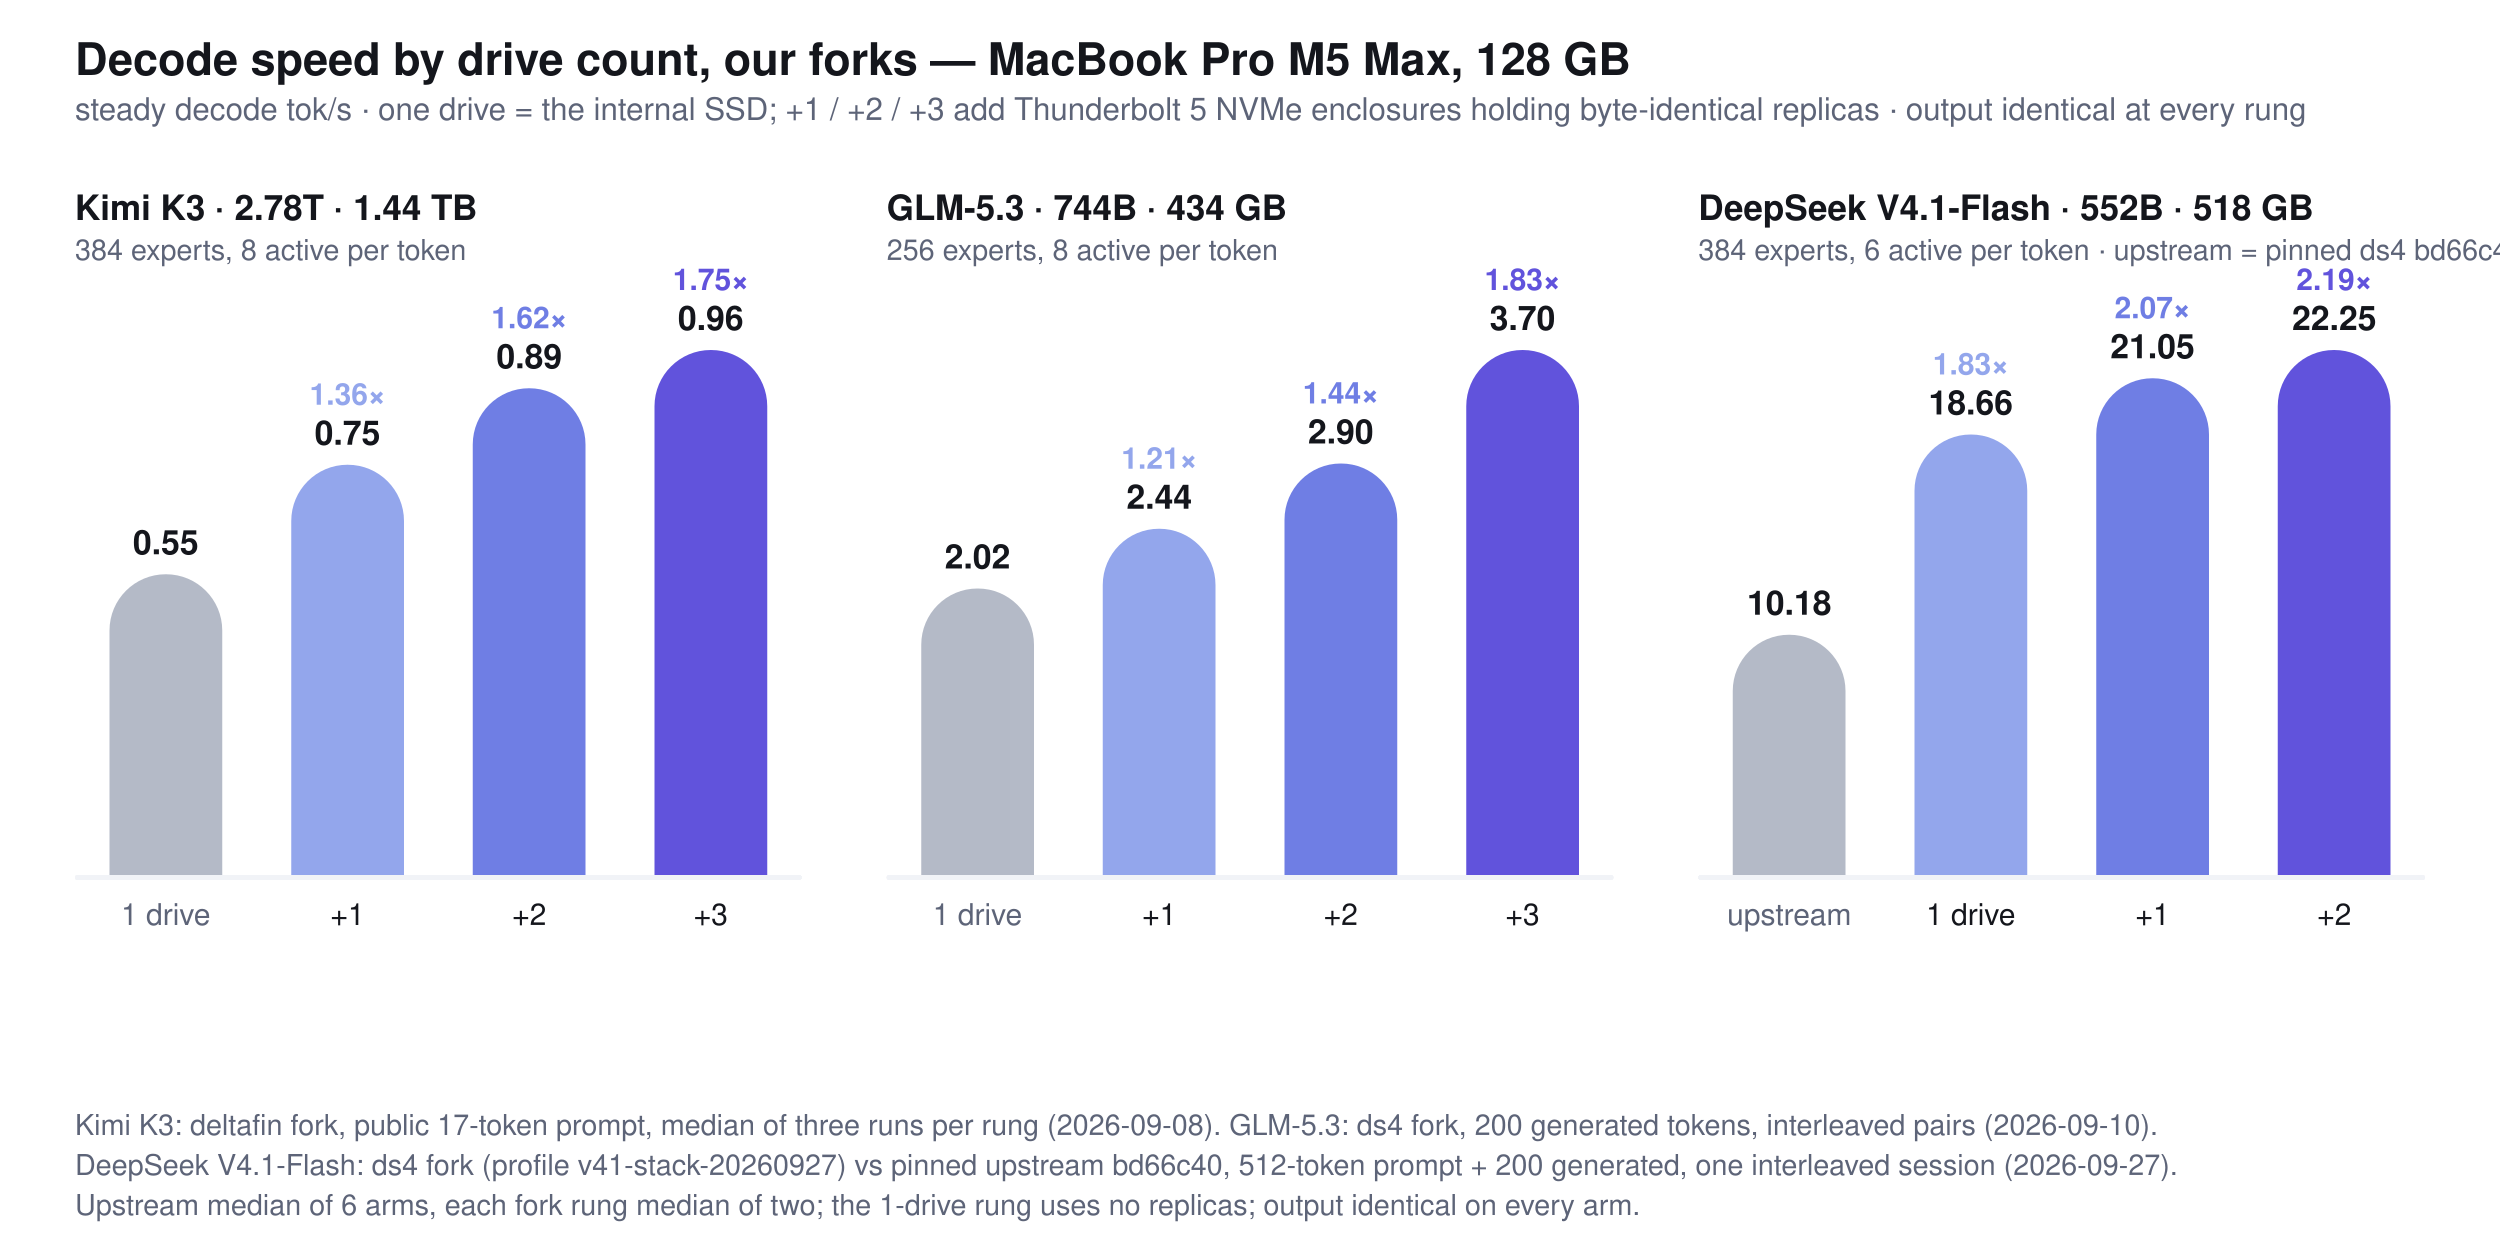
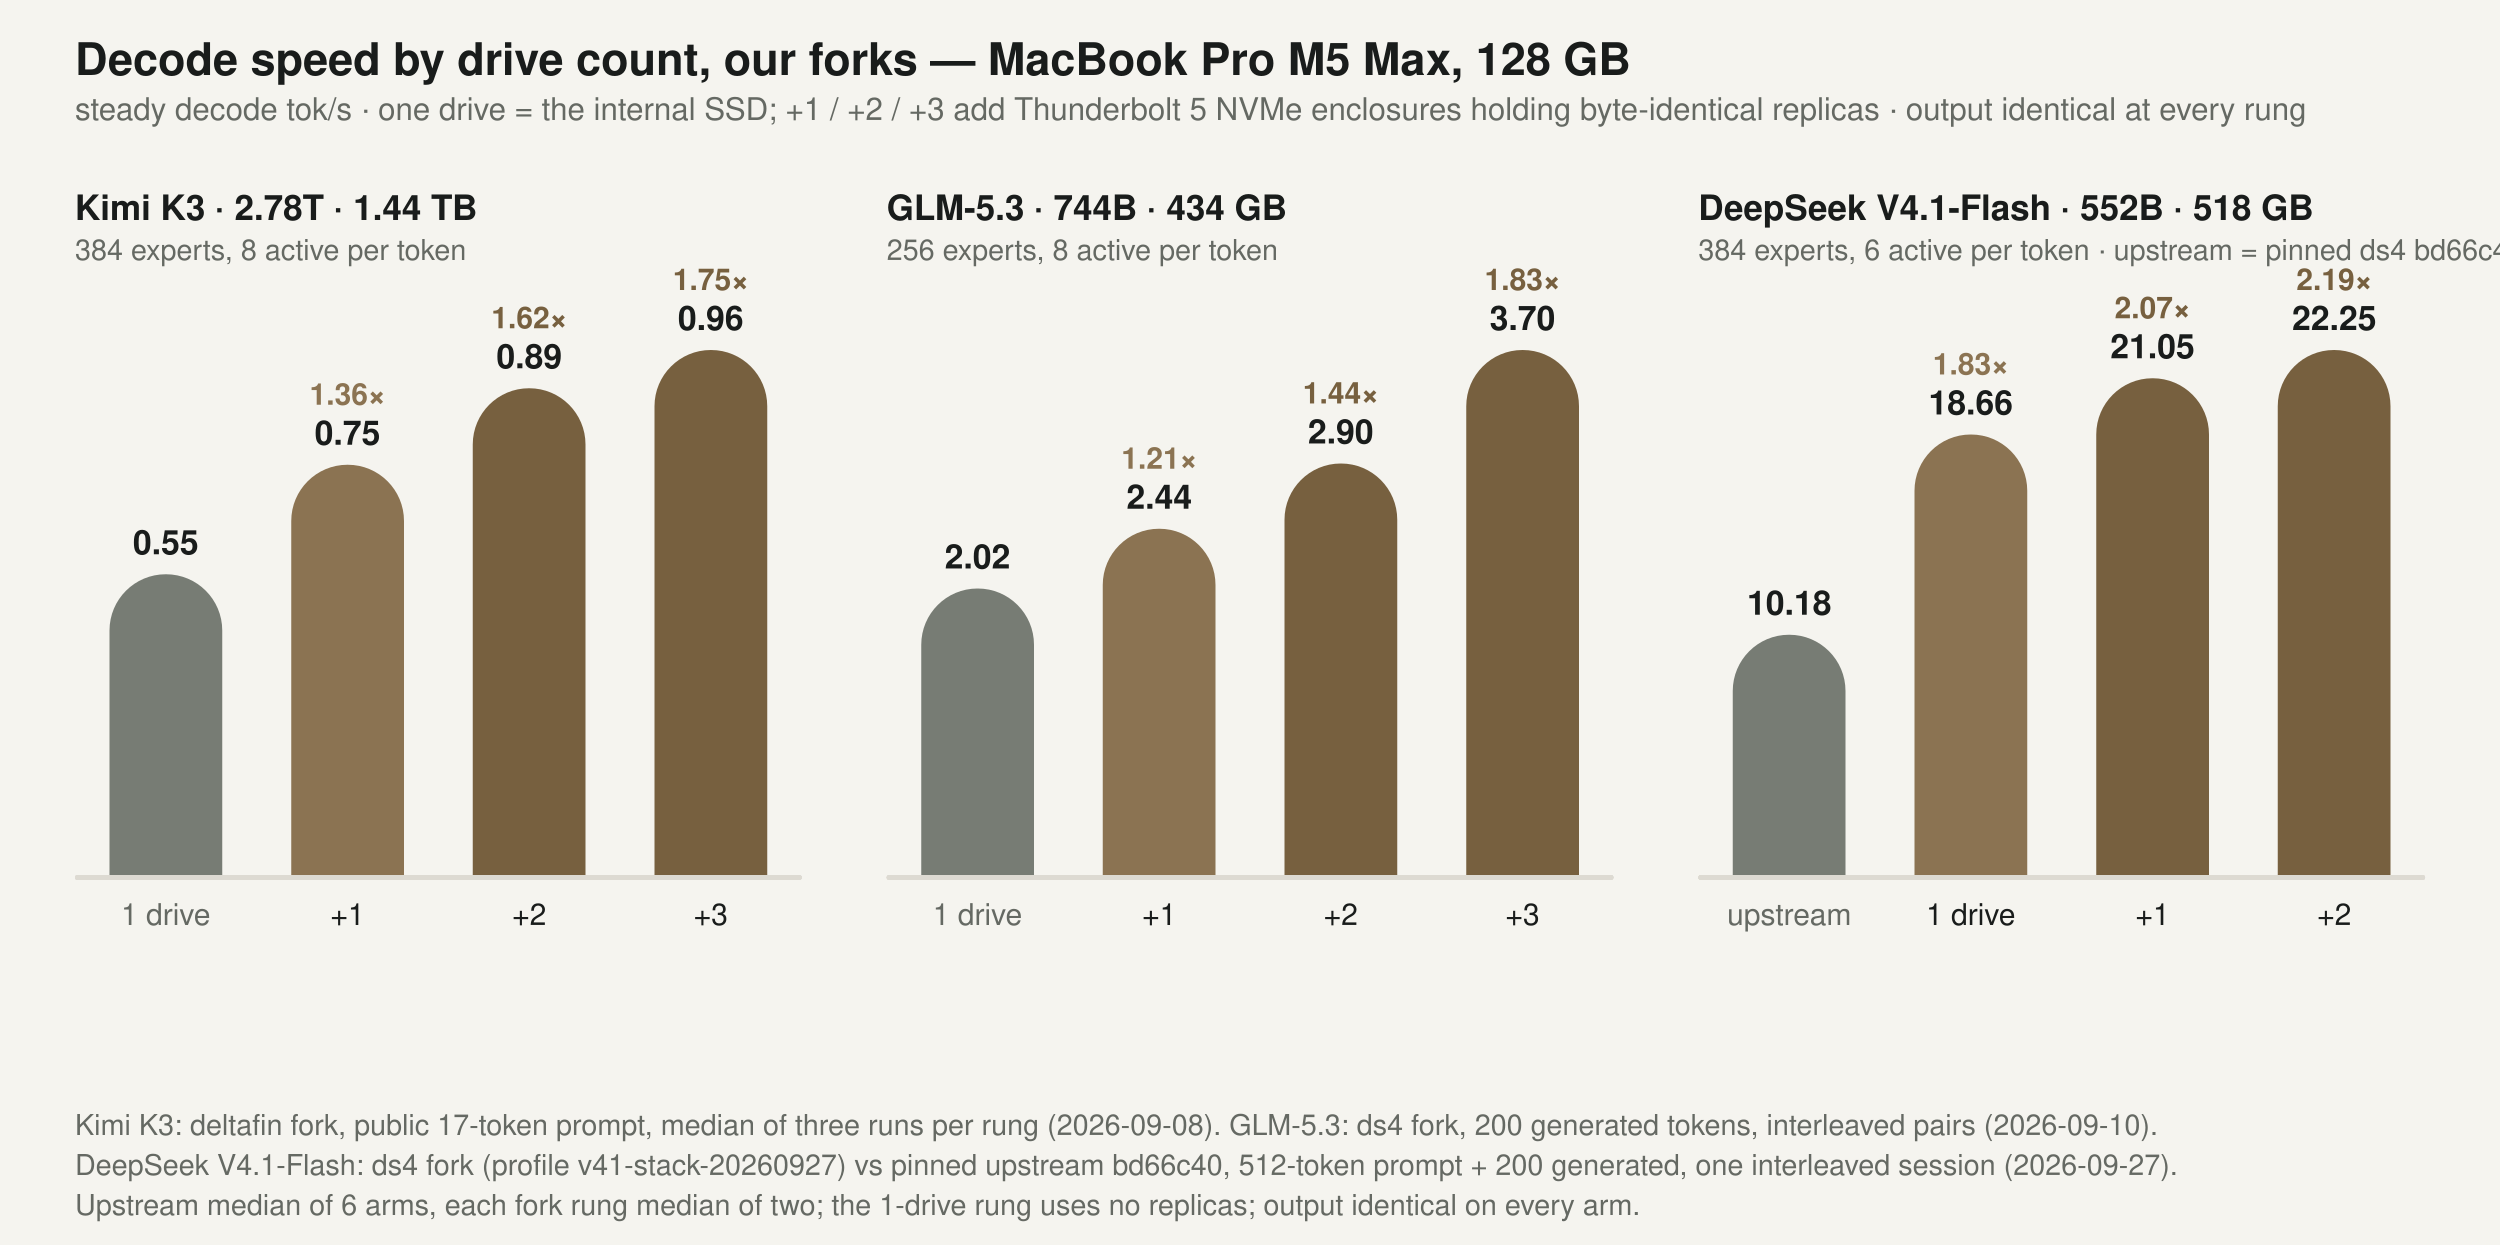
<svg xmlns="http://www.w3.org/2000/svg" viewBox="0 0 1000 498" width="1000" height="498" font-family="-apple-system,BlinkMacSystemFont,Segoe UI,Helvetica,Arial,sans-serif">
-   <rect width="1000" height="498" fill="#ffffff" />
-   <text x="30" y="30" font-size="18" font-weight="700" fill="#14161c">Decode speed by drive count, our forks — MacBook Pro M5 Max, 128 GB</text>
-   <text x="30" y="48" font-size="12.5" fill="#5d6478">steady decode tok/s · one drive = the internal SSD; +1 / +2 / +3 add Thunderbolt 5 NVMe enclosures holding byte-identical replicas · output identical at every rung</text>
-   <text x="30.0" y="88" font-size="14" font-weight="700" fill="#14161c">Kimi K3 · 2.78T · 1.44 TB</text>
-   <text x="30.0" y="104" font-size="11.5" fill="#5d6478">384 experts, 8 active per token</text>
-   <rect x="30.0" y="350" width="290.7" height="2" rx="1" fill="#f1f3f7" />
-   <rect x="43.8" y="229.7" width="45.1" height="142.8" rx="22.5" fill="#b4bac7" />
-   <rect x="42.8" y="351" width="47.1" height="24.5" fill="#ffffff" />
-   <rect x="30.0" y="350" width="290.7" height="2" rx="1" fill="#f1f3f7" />
-   <text x="66.3" y="221.7" font-size="13.5" font-weight="700" text-anchor="middle" fill="#14161c">0.55</text>
-   <text x="66.3" y="370" font-size="12" text-anchor="middle" fill="#5d6478">1 drive</text>
-   <rect x="116.5" y="185.9" width="45.1" height="186.6" rx="22.5" fill="#93a6ec" />
-   <rect x="115.5" y="351" width="47.1" height="24.5" fill="#ffffff" />
-   <rect x="30.0" y="350" width="290.7" height="2" rx="1" fill="#f1f3f7" />
-   <text x="139.0" y="177.9" font-size="13.5" font-weight="700" text-anchor="middle" fill="#14161c">0.75</text>
-   <text x="139.0" y="161.9" font-size="12" font-weight="600" text-anchor="middle" fill="#93a6ec">1.36×</text>
-   <text x="139.0" y="370" font-size="12" text-anchor="middle" fill="#14161c">+1</text>
-   <rect x="189.1" y="155.3" width="45.1" height="217.2" rx="22.5" fill="#6f7ee4" />
-   <rect x="188.1" y="351" width="47.1" height="24.5" fill="#ffffff" />
-   <rect x="30.0" y="350" width="290.7" height="2" rx="1" fill="#f1f3f7" />
-   <text x="211.7" y="147.3" font-size="13.5" font-weight="700" text-anchor="middle" fill="#14161c">0.89</text>
-   <text x="211.7" y="131.3" font-size="12" font-weight="600" text-anchor="middle" fill="#6f7ee4">1.62×</text>
-   <text x="211.7" y="370" font-size="12" text-anchor="middle" fill="#14161c">+2</text>
-   <rect x="261.8" y="140.0" width="45.1" height="232.5" rx="22.5" fill="#6153dc" />
-   <rect x="260.8" y="351" width="47.1" height="24.5" fill="#ffffff" />
-   <rect x="30.0" y="350" width="290.7" height="2" rx="1" fill="#f1f3f7" />
-   <text x="284.3" y="132.0" font-size="13.5" font-weight="700" text-anchor="middle" fill="#14161c">0.96</text>
-   <text x="284.3" y="116.0" font-size="12" font-weight="600" text-anchor="middle" fill="#6153dc">1.75×</text>
-   <text x="284.3" y="370" font-size="12" text-anchor="middle" fill="#14161c">+3</text>
-   <text x="354.667" y="88" font-size="14" font-weight="700" fill="#14161c">GLM-5.3 · 744B · 434 GB</text>
-   <text x="354.667" y="104" font-size="11.5" fill="#5d6478">256 experts, 8 active per token</text>
-   <rect x="354.667" y="350" width="290.7" height="2" rx="1" fill="#f1f3f7" />
-   <rect x="368.5" y="235.4" width="45.1" height="137.2" rx="22.5" fill="#b4bac7" />
-   <rect x="367.5" y="351" width="47.1" height="24.5" fill="#ffffff" />
-   <rect x="354.667" y="350" width="290.7" height="2" rx="1" fill="#f1f3f7" />
-   <text x="391.0" y="227.4" font-size="13.5" font-weight="700" text-anchor="middle" fill="#14161c">2.02</text>
-   <text x="391.0" y="370" font-size="12" text-anchor="middle" fill="#5d6478">1 drive</text>
-   <rect x="441.1" y="211.5" width="45.1" height="161.0" rx="22.5" fill="#93a6ec" />
-   <rect x="440.1" y="351" width="47.1" height="24.5" fill="#ffffff" />
-   <rect x="354.667" y="350" width="290.7" height="2" rx="1" fill="#f1f3f7" />
-   <text x="463.7" y="203.5" font-size="13.5" font-weight="700" text-anchor="middle" fill="#14161c">2.44</text>
-   <text x="463.7" y="187.5" font-size="12" font-weight="600" text-anchor="middle" fill="#93a6ec">1.21×</text>
-   <text x="463.7" y="370" font-size="12" text-anchor="middle" fill="#14161c">+1</text>
-   <rect x="513.8" y="185.4" width="45.1" height="187.1" rx="22.5" fill="#6f7ee4" />
-   <rect x="512.8" y="351" width="47.1" height="24.5" fill="#ffffff" />
-   <rect x="354.667" y="350" width="290.7" height="2" rx="1" fill="#f1f3f7" />
-   <text x="536.3" y="177.4" font-size="13.5" font-weight="700" text-anchor="middle" fill="#14161c">2.90</text>
-   <text x="536.3" y="161.4" font-size="12" font-weight="600" text-anchor="middle" fill="#6f7ee4">1.44×</text>
-   <text x="536.3" y="370" font-size="12" text-anchor="middle" fill="#14161c">+2</text>
-   <rect x="586.5" y="140.0" width="45.1" height="232.5" rx="22.5" fill="#6153dc" />
-   <rect x="585.5" y="351" width="47.1" height="24.5" fill="#ffffff" />
-   <rect x="354.667" y="350" width="290.7" height="2" rx="1" fill="#f1f3f7" />
-   <text x="609.0" y="132.0" font-size="13.5" font-weight="700" text-anchor="middle" fill="#14161c">3.70</text>
-   <text x="609.0" y="116.0" font-size="12" font-weight="600" text-anchor="middle" fill="#6153dc">1.83×</text>
-   <text x="609.0" y="370" font-size="12" text-anchor="middle" fill="#14161c">+3</text>
-   <text x="679.333" y="88" font-size="14" font-weight="700" fill="#14161c">DeepSeek V4.1-Flash · 552B · 518 GB</text>
-   <text x="679.333" y="104" font-size="11.5" fill="#5d6478">384 experts, 6 active per token · upstream = pinned ds4 bd66c40 on the same single drive</text>
-   <rect x="679.333" y="350" width="290.7" height="2" rx="1" fill="#f1f3f7" />
-   <rect x="693.1" y="253.9" width="45.1" height="118.6" rx="22.5" fill="#b4bac7" />
-   <rect x="692.1" y="351" width="47.1" height="24.5" fill="#ffffff" />
-   <rect x="679.333" y="350" width="290.7" height="2" rx="1" fill="#f1f3f7" />
-   <text x="715.7" y="245.9" font-size="13.5" font-weight="700" text-anchor="middle" fill="#14161c">10.18</text>
-   <text x="715.7" y="370" font-size="12" text-anchor="middle" fill="#5d6478">upstream</text>
-   <rect x="765.8" y="173.8" width="45.1" height="198.7" rx="22.5" fill="#93a6ec" />
-   <rect x="764.8" y="351" width="47.1" height="24.5" fill="#ffffff" />
-   <rect x="679.333" y="350" width="290.7" height="2" rx="1" fill="#f1f3f7" />
-   <text x="788.3" y="165.8" font-size="13.5" font-weight="700" text-anchor="middle" fill="#14161c">18.66</text>
-   <text x="788.3" y="149.8" font-size="12" font-weight="600" text-anchor="middle" fill="#93a6ec">1.83×</text>
-   <text x="788.3" y="370" font-size="12" text-anchor="middle" fill="#14161c">1 drive</text>
-   <rect x="838.5" y="151.3" width="45.1" height="221.2" rx="22.5" fill="#6f7ee4" />
-   <rect x="837.5" y="351" width="47.1" height="24.5" fill="#ffffff" />
-   <rect x="679.333" y="350" width="290.7" height="2" rx="1" fill="#f1f3f7" />
-   <text x="861.0" y="143.3" font-size="13.5" font-weight="700" text-anchor="middle" fill="#14161c">21.05</text>
-   <text x="861.0" y="127.3" font-size="12" font-weight="600" text-anchor="middle" fill="#6f7ee4">2.07×</text>
-   <text x="861.0" y="370" font-size="12" text-anchor="middle" fill="#14161c">+1</text>
-   <rect x="911.1" y="140.0" width="45.1" height="232.5" rx="22.5" fill="#6153dc" />
-   <rect x="910.1" y="351" width="47.1" height="24.5" fill="#ffffff" />
-   <rect x="679.333" y="350" width="290.7" height="2" rx="1" fill="#f1f3f7" />
-   <text x="933.7" y="132.0" font-size="13.5" font-weight="700" text-anchor="middle" fill="#14161c">22.25</text>
-   <text x="933.7" y="116.0" font-size="12" font-weight="600" text-anchor="middle" fill="#6153dc">2.19×</text>
-   <text x="933.7" y="370" font-size="12" text-anchor="middle" fill="#14161c">+2</text>
-   <text x="30" y="454" font-size="11.5" fill="#5d6478">Kimi K3: deltafin fork, public 17-token prompt, median of three runs per rung (2026-09-08). GLM-5.3: ds4 fork, 200 generated tokens, interleaved pairs (2026-09-10).</text>
-   <text x="30" y="470" font-size="11.5" fill="#5d6478">DeepSeek V4.1-Flash: ds4 fork (profile v41-stack-20260927) vs pinned upstream bd66c40, 512-token prompt + 200 generated, one interleaved session (2026-09-27).</text>
-   <text x="30" y="486" font-size="11.5" fill="#5d6478">Upstream median of 6 arms, each fork rung median of two; the 1-drive rung uses no replicas; output identical on every arm.</text>
+   <rect width="1000" height="498" fill="#f5f4ef" />
+   <text x="30" y="30" font-size="18" font-weight="700" fill="#191c1b">Decode speed by drive count, our forks — MacBook Pro M5 Max, 128 GB</text>
+   <text x="30" y="48" font-size="12.5" fill="#656963">steady decode tok/s · one drive = the internal SSD; +1 / +2 / +3 add Thunderbolt 5 NVMe enclosures holding byte-identical replicas · output identical at every rung</text>
+   <text x="30.0" y="88" font-size="14" font-weight="700" fill="#191c1b">Kimi K3 · 2.78T · 1.44 TB</text>
+   <text x="30.0" y="104" font-size="11.5" fill="#656963">384 experts, 8 active per token</text>
+   <rect x="30.0" y="350" width="290.7" height="2" rx="1" fill="#dddad2" />
+   <rect x="43.8" y="229.7" width="45.1" height="142.8" rx="22.5" fill="#777c74" />
+   <rect x="42.8" y="351" width="47.1" height="24.5" fill="#f5f4ef" />
+   <rect x="30.0" y="350" width="290.7" height="2" rx="1" fill="#dddad2" />
+   <text x="66.3" y="221.7" font-size="13.5" font-weight="700" text-anchor="middle" fill="#191c1b">0.55</text>
+   <text x="66.3" y="370" font-size="12" text-anchor="middle" fill="#656963">1 drive</text>
+   <rect x="116.5" y="185.9" width="45.1" height="186.6" rx="22.5" fill="#8b7352" />
+   <rect x="115.5" y="351" width="47.1" height="24.5" fill="#f5f4ef" />
+   <rect x="30.0" y="350" width="290.7" height="2" rx="1" fill="#dddad2" />
+   <text x="139.0" y="177.9" font-size="13.5" font-weight="700" text-anchor="middle" fill="#191c1b">0.75</text>
+   <text x="139.0" y="161.9" font-size="12" font-weight="600" text-anchor="middle" fill="#8b7352">1.36×</text>
+   <text x="139.0" y="370" font-size="12" text-anchor="middle" fill="#191c1b">+1</text>
+   <rect x="189.1" y="155.3" width="45.1" height="217.2" rx="22.5" fill="#77603f" />
+   <rect x="188.1" y="351" width="47.1" height="24.5" fill="#f5f4ef" />
+   <rect x="30.0" y="350" width="290.7" height="2" rx="1" fill="#dddad2" />
+   <text x="211.7" y="147.3" font-size="13.5" font-weight="700" text-anchor="middle" fill="#191c1b">0.89</text>
+   <text x="211.7" y="131.3" font-size="12" font-weight="600" text-anchor="middle" fill="#77603f">1.62×</text>
+   <text x="211.7" y="370" font-size="12" text-anchor="middle" fill="#191c1b">+2</text>
+   <rect x="261.8" y="140.0" width="45.1" height="232.5" rx="22.5" fill="#77603f" />
+   <rect x="260.8" y="351" width="47.1" height="24.5" fill="#f5f4ef" />
+   <rect x="30.0" y="350" width="290.7" height="2" rx="1" fill="#dddad2" />
+   <text x="284.3" y="132.0" font-size="13.5" font-weight="700" text-anchor="middle" fill="#191c1b">0.96</text>
+   <text x="284.3" y="116.0" font-size="12" font-weight="600" text-anchor="middle" fill="#77603f">1.75×</text>
+   <text x="284.3" y="370" font-size="12" text-anchor="middle" fill="#191c1b">+3</text>
+   <text x="354.667" y="88" font-size="14" font-weight="700" fill="#191c1b">GLM-5.3 · 744B · 434 GB</text>
+   <text x="354.667" y="104" font-size="11.5" fill="#656963">256 experts, 8 active per token</text>
+   <rect x="354.667" y="350" width="290.7" height="2" rx="1" fill="#dddad2" />
+   <rect x="368.5" y="235.4" width="45.1" height="137.2" rx="22.5" fill="#777c74" />
+   <rect x="367.5" y="351" width="47.1" height="24.5" fill="#f5f4ef" />
+   <rect x="354.667" y="350" width="290.7" height="2" rx="1" fill="#dddad2" />
+   <text x="391.0" y="227.4" font-size="13.5" font-weight="700" text-anchor="middle" fill="#191c1b">2.02</text>
+   <text x="391.0" y="370" font-size="12" text-anchor="middle" fill="#656963">1 drive</text>
+   <rect x="441.1" y="211.5" width="45.1" height="161.0" rx="22.5" fill="#8b7352" />
+   <rect x="440.1" y="351" width="47.1" height="24.5" fill="#f5f4ef" />
+   <rect x="354.667" y="350" width="290.7" height="2" rx="1" fill="#dddad2" />
+   <text x="463.7" y="203.5" font-size="13.5" font-weight="700" text-anchor="middle" fill="#191c1b">2.44</text>
+   <text x="463.7" y="187.5" font-size="12" font-weight="600" text-anchor="middle" fill="#8b7352">1.21×</text>
+   <text x="463.7" y="370" font-size="12" text-anchor="middle" fill="#191c1b">+1</text>
+   <rect x="513.8" y="185.4" width="45.1" height="187.1" rx="22.5" fill="#77603f" />
+   <rect x="512.8" y="351" width="47.1" height="24.5" fill="#f5f4ef" />
+   <rect x="354.667" y="350" width="290.7" height="2" rx="1" fill="#dddad2" />
+   <text x="536.3" y="177.4" font-size="13.5" font-weight="700" text-anchor="middle" fill="#191c1b">2.90</text>
+   <text x="536.3" y="161.4" font-size="12" font-weight="600" text-anchor="middle" fill="#77603f">1.44×</text>
+   <text x="536.3" y="370" font-size="12" text-anchor="middle" fill="#191c1b">+2</text>
+   <rect x="586.5" y="140.0" width="45.1" height="232.5" rx="22.5" fill="#77603f" />
+   <rect x="585.5" y="351" width="47.1" height="24.5" fill="#f5f4ef" />
+   <rect x="354.667" y="350" width="290.7" height="2" rx="1" fill="#dddad2" />
+   <text x="609.0" y="132.0" font-size="13.5" font-weight="700" text-anchor="middle" fill="#191c1b">3.70</text>
+   <text x="609.0" y="116.0" font-size="12" font-weight="600" text-anchor="middle" fill="#77603f">1.83×</text>
+   <text x="609.0" y="370" font-size="12" text-anchor="middle" fill="#191c1b">+3</text>
+   <text x="679.333" y="88" font-size="14" font-weight="700" fill="#191c1b">DeepSeek V4.1-Flash · 552B · 518 GB</text>
+   <text x="679.333" y="104" font-size="11.5" fill="#656963">384 experts, 6 active per token · upstream = pinned ds4 bd66c40 on the same single drive</text>
+   <rect x="679.333" y="350" width="290.7" height="2" rx="1" fill="#dddad2" />
+   <rect x="693.1" y="253.9" width="45.1" height="118.6" rx="22.5" fill="#777c74" />
+   <rect x="692.1" y="351" width="47.1" height="24.5" fill="#f5f4ef" />
+   <rect x="679.333" y="350" width="290.7" height="2" rx="1" fill="#dddad2" />
+   <text x="715.7" y="245.9" font-size="13.5" font-weight="700" text-anchor="middle" fill="#191c1b">10.18</text>
+   <text x="715.7" y="370" font-size="12" text-anchor="middle" fill="#656963">upstream</text>
+   <rect x="765.8" y="173.8" width="45.1" height="198.7" rx="22.5" fill="#8b7352" />
+   <rect x="764.8" y="351" width="47.1" height="24.5" fill="#f5f4ef" />
+   <rect x="679.333" y="350" width="290.7" height="2" rx="1" fill="#dddad2" />
+   <text x="788.3" y="165.8" font-size="13.5" font-weight="700" text-anchor="middle" fill="#191c1b">18.66</text>
+   <text x="788.3" y="149.8" font-size="12" font-weight="600" text-anchor="middle" fill="#8b7352">1.83×</text>
+   <text x="788.3" y="370" font-size="12" text-anchor="middle" fill="#191c1b">1 drive</text>
+   <rect x="838.5" y="151.3" width="45.1" height="221.2" rx="22.5" fill="#77603f" />
+   <rect x="837.5" y="351" width="47.1" height="24.5" fill="#f5f4ef" />
+   <rect x="679.333" y="350" width="290.7" height="2" rx="1" fill="#dddad2" />
+   <text x="861.0" y="143.3" font-size="13.5" font-weight="700" text-anchor="middle" fill="#191c1b">21.05</text>
+   <text x="861.0" y="127.3" font-size="12" font-weight="600" text-anchor="middle" fill="#77603f">2.07×</text>
+   <text x="861.0" y="370" font-size="12" text-anchor="middle" fill="#191c1b">+1</text>
+   <rect x="911.1" y="140.0" width="45.1" height="232.5" rx="22.5" fill="#77603f" />
+   <rect x="910.1" y="351" width="47.1" height="24.5" fill="#f5f4ef" />
+   <rect x="679.333" y="350" width="290.7" height="2" rx="1" fill="#dddad2" />
+   <text x="933.7" y="132.0" font-size="13.5" font-weight="700" text-anchor="middle" fill="#191c1b">22.25</text>
+   <text x="933.7" y="116.0" font-size="12" font-weight="600" text-anchor="middle" fill="#77603f">2.19×</text>
+   <text x="933.7" y="370" font-size="12" text-anchor="middle" fill="#191c1b">+2</text>
+   <text x="30" y="454" font-size="11.5" fill="#656963">Kimi K3: deltafin fork, public 17-token prompt, median of three runs per rung (2026-09-08). GLM-5.3: ds4 fork, 200 generated tokens, interleaved pairs (2026-09-10).</text>
+   <text x="30" y="470" font-size="11.5" fill="#656963">DeepSeek V4.1-Flash: ds4 fork (profile v41-stack-20260927) vs pinned upstream bd66c40, 512-token prompt + 200 generated, one interleaved session (2026-09-27).</text>
+   <text x="30" y="486" font-size="11.5" fill="#656963">Upstream median of 6 arms, each fork rung median of two; the 1-drive rung uses no replicas; output identical on every arm.</text>
</svg>
